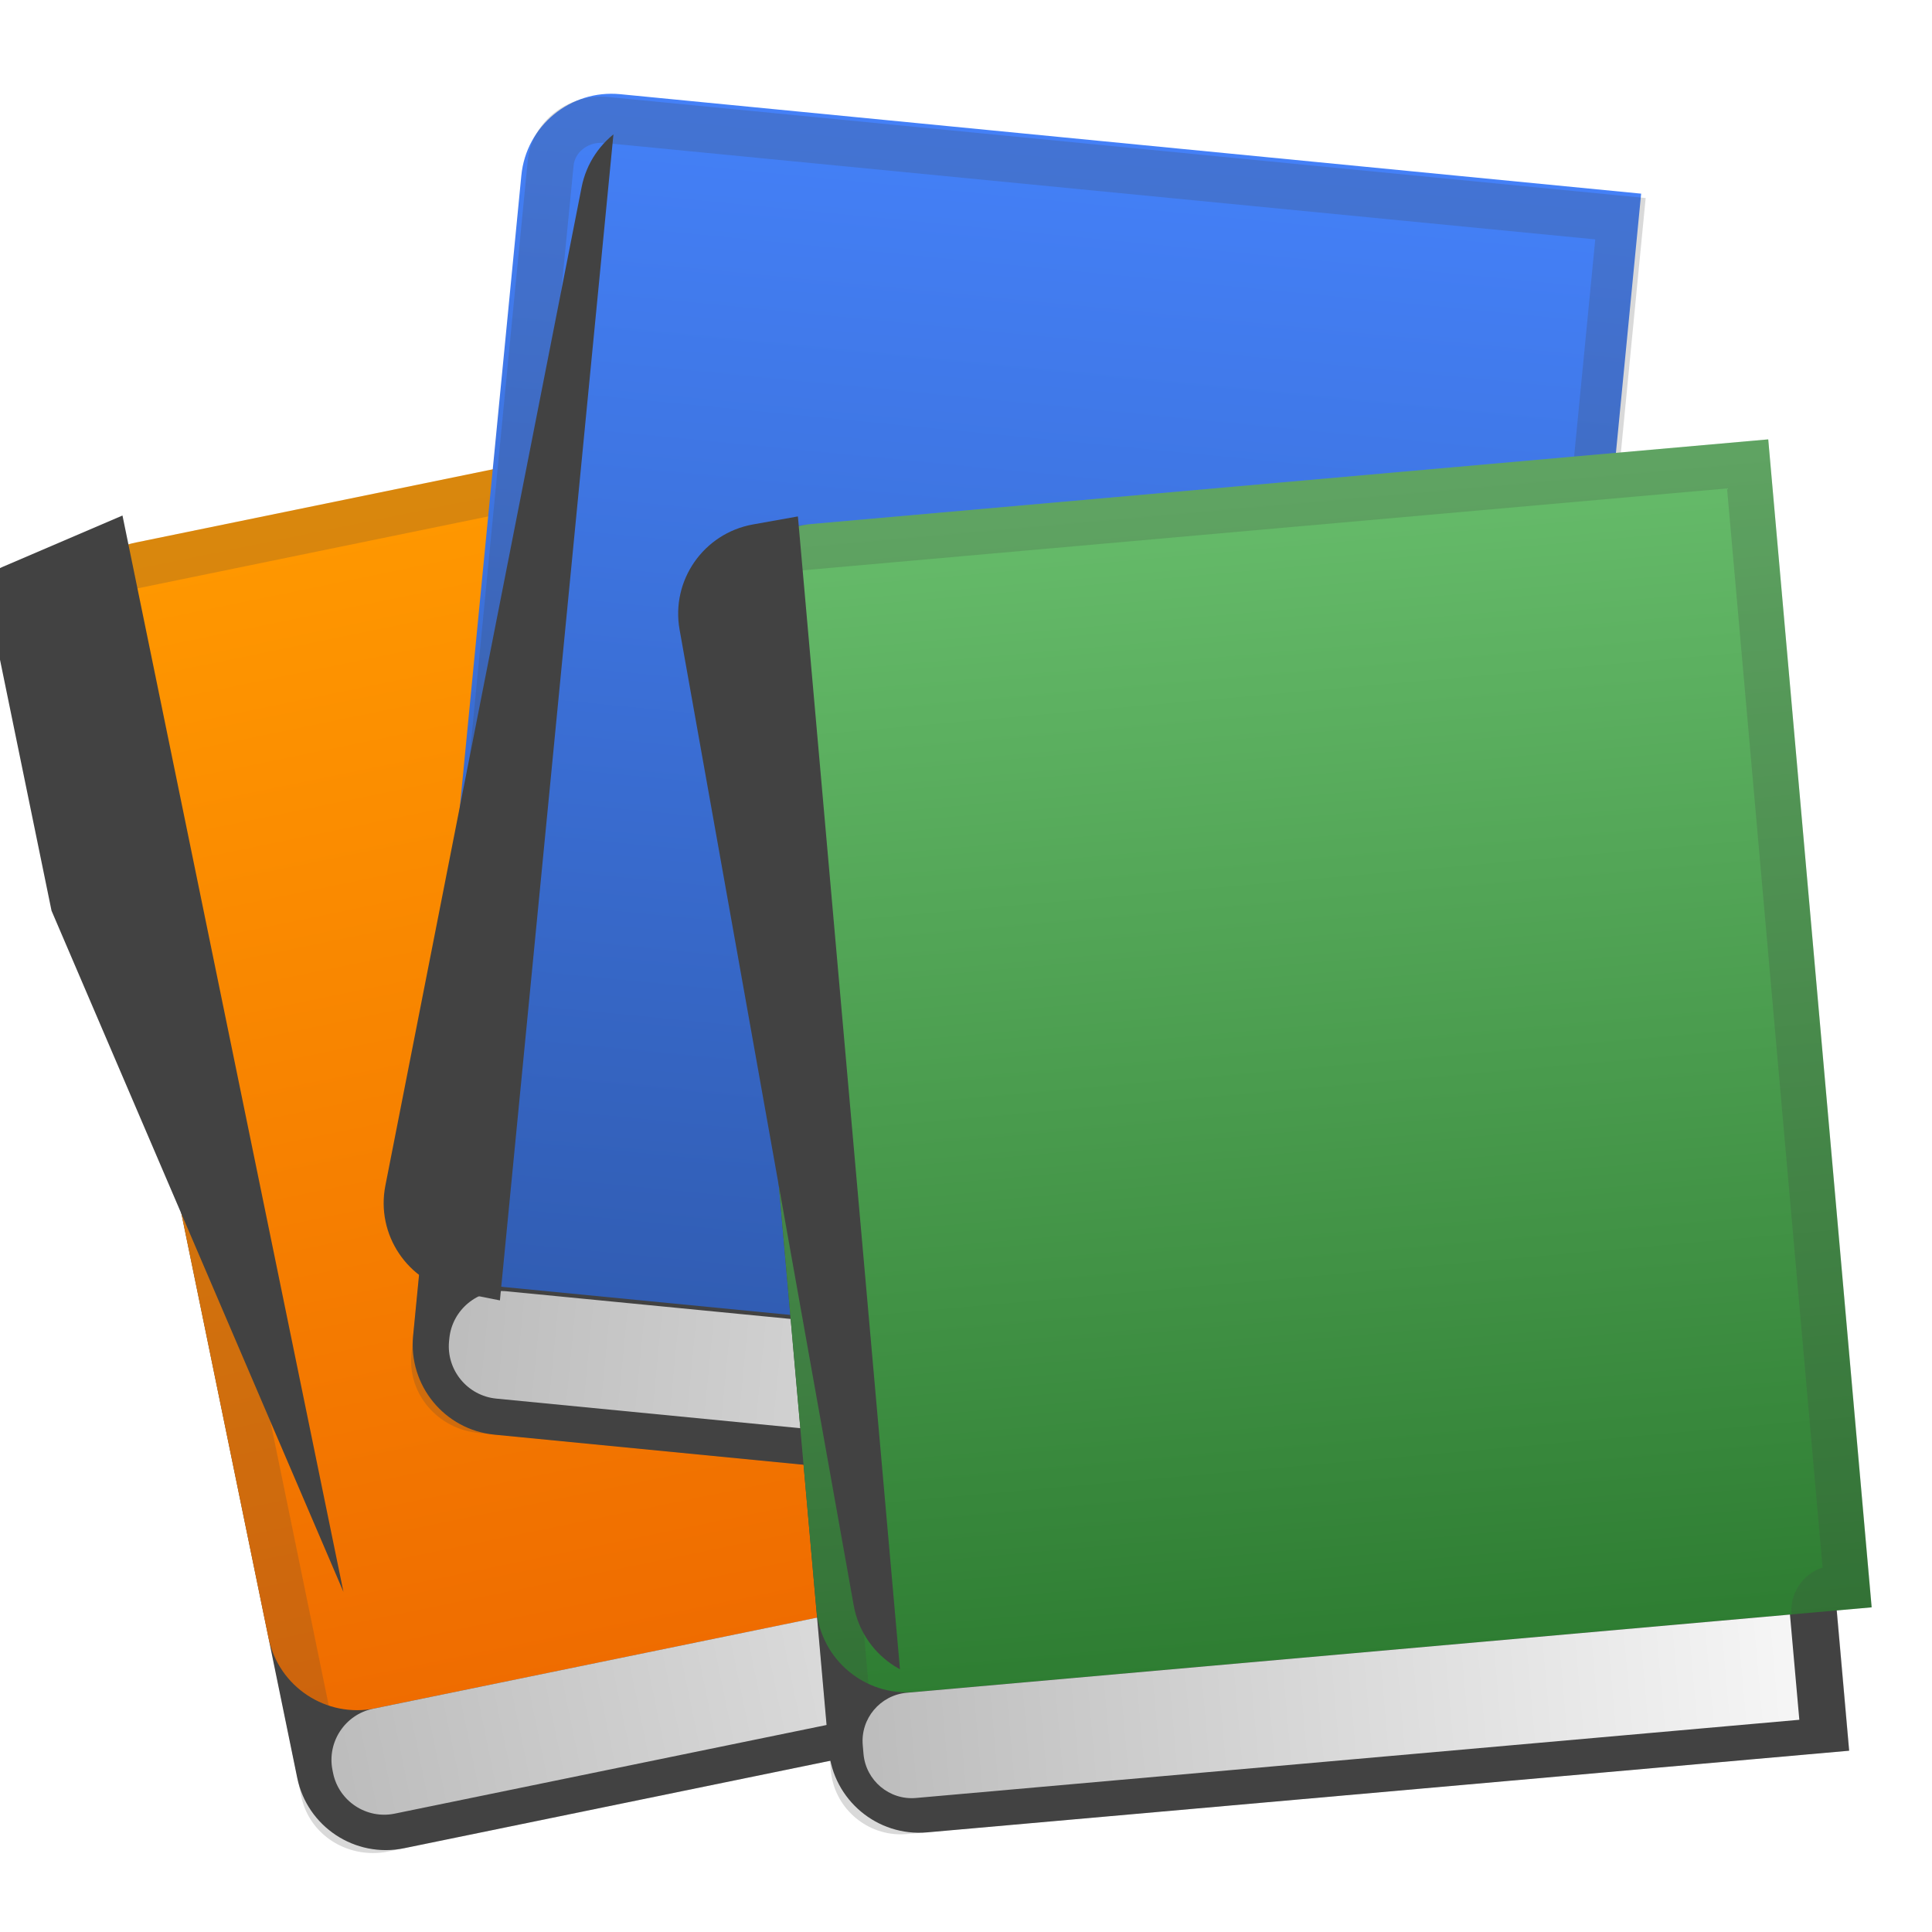
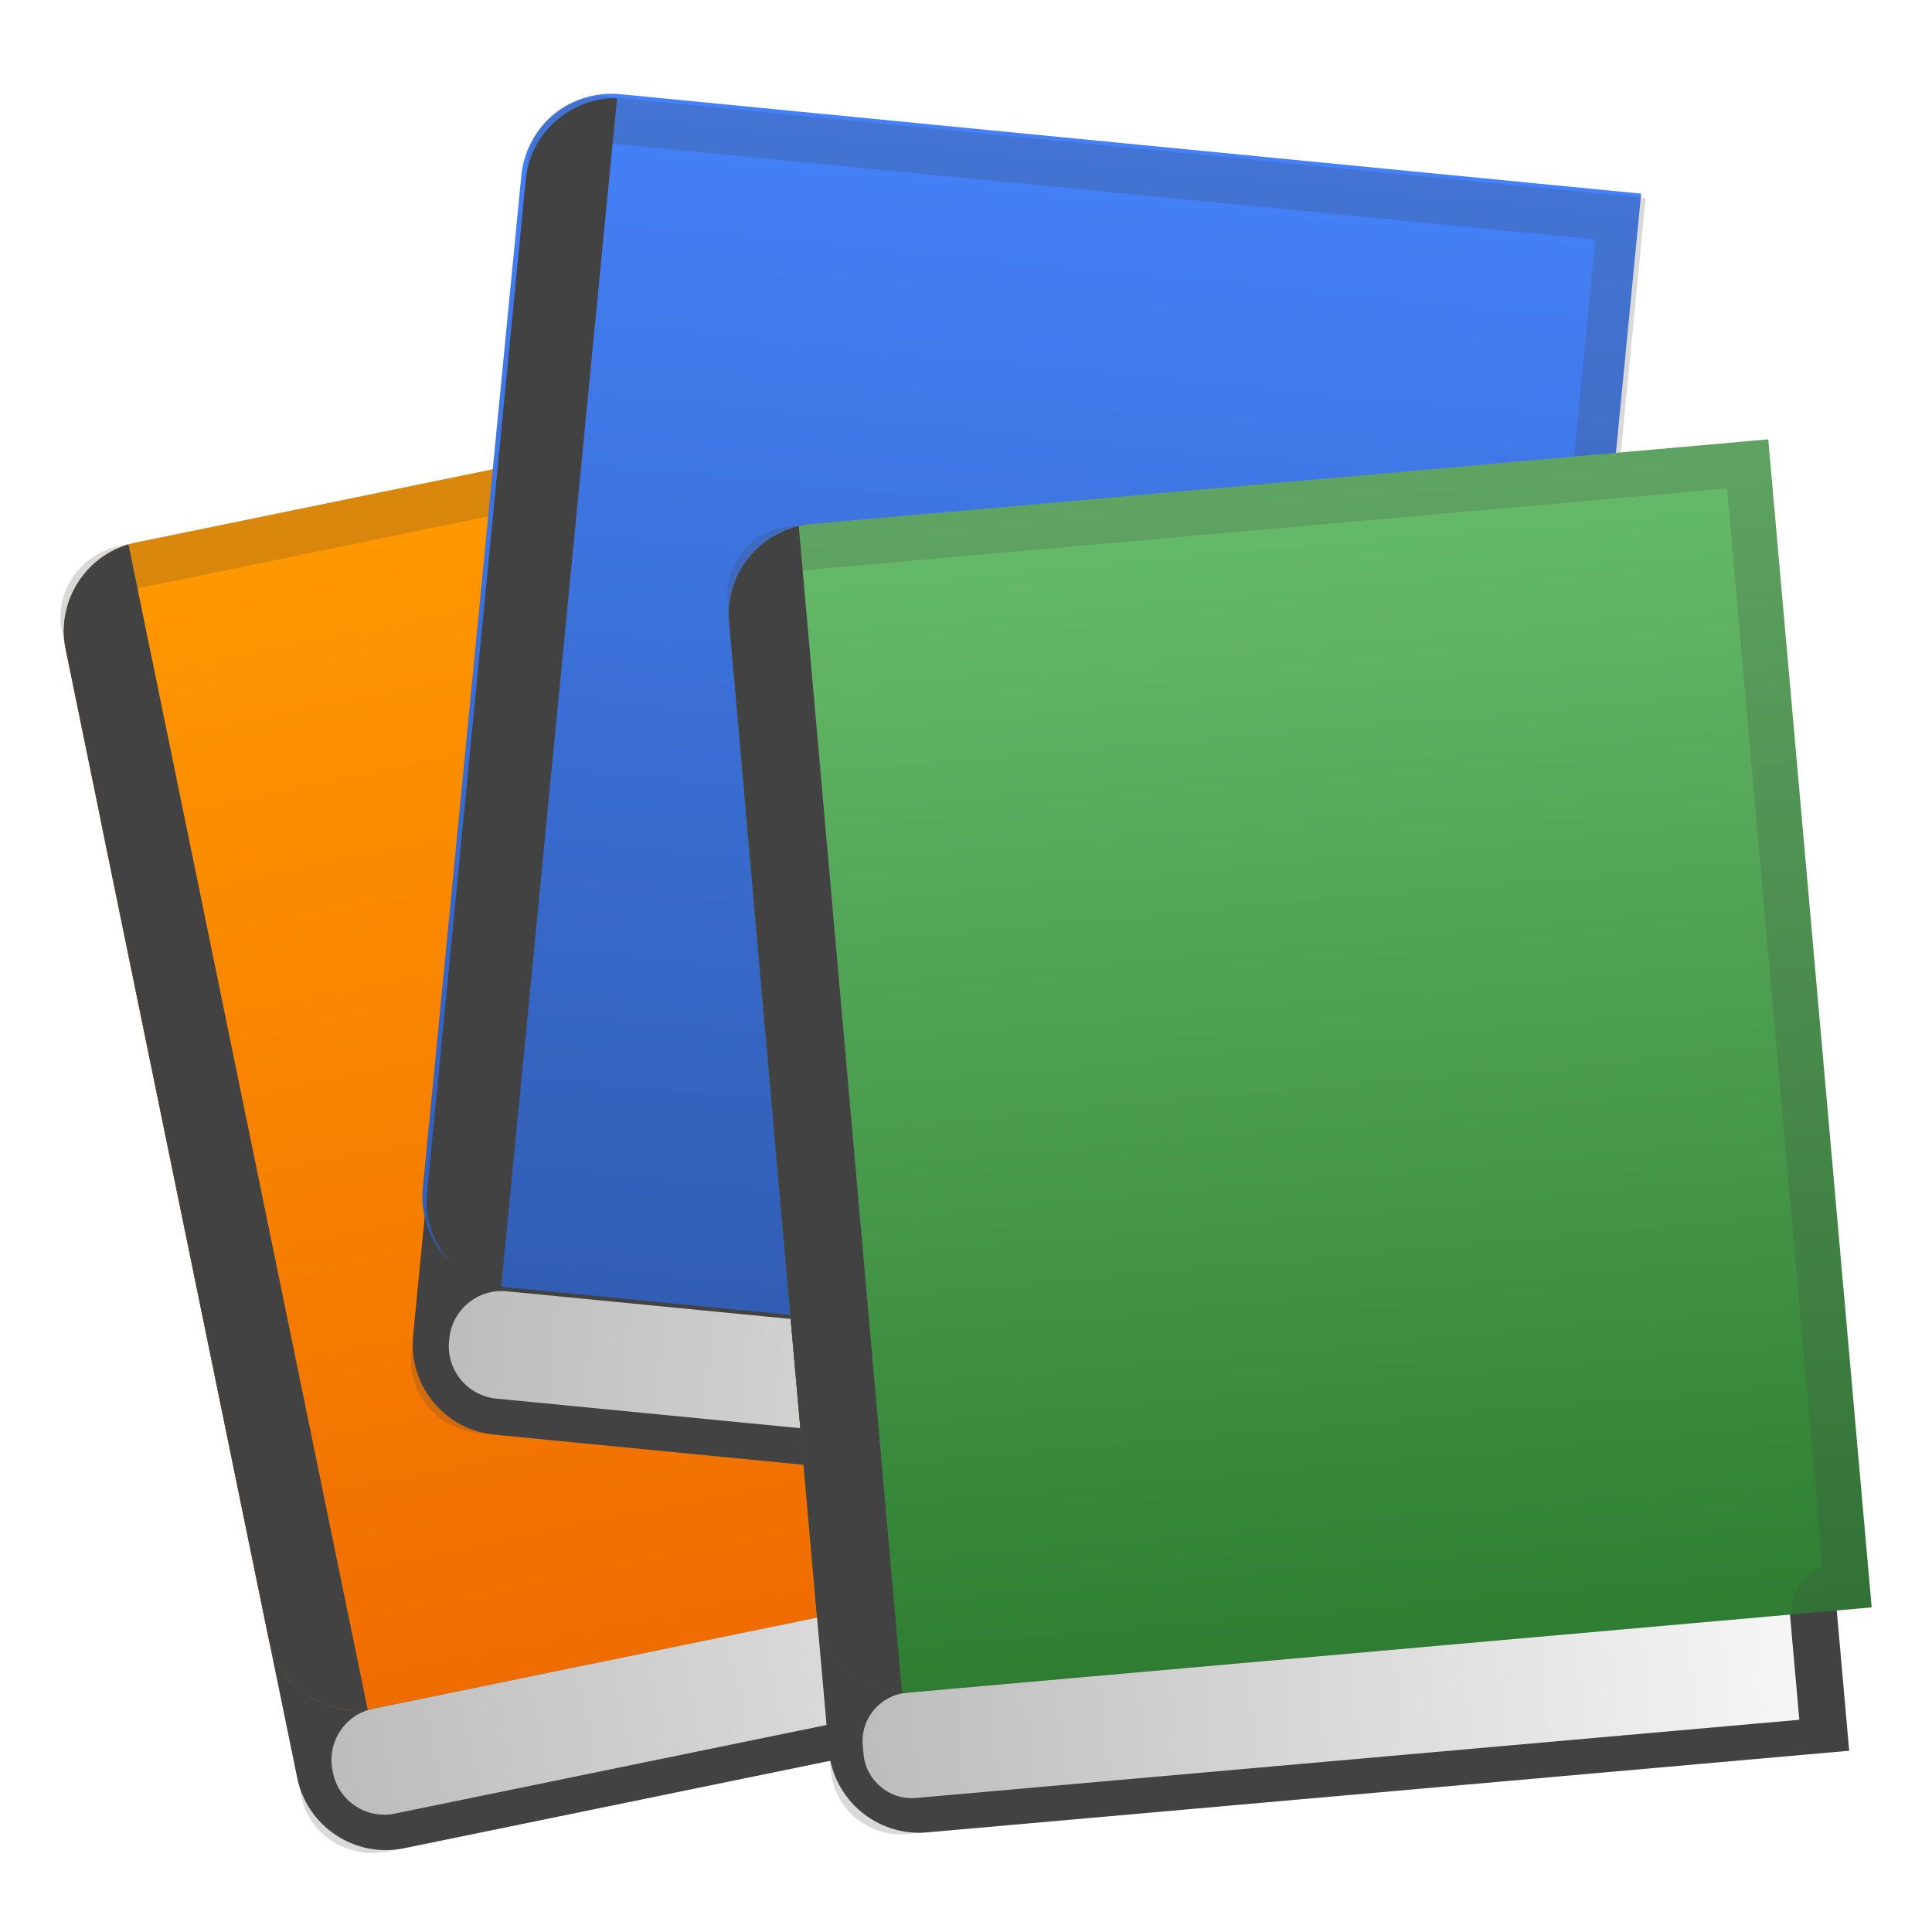
<svg xmlns="http://www.w3.org/2000/svg" xmlns:xlink="http://www.w3.org/1999/xlink" viewBox="0 0 128 128">
  <path d="m90.74 109.32-63.97 13.13c-3.25 0.67-6.42-1.43-7.08-4.67l-12.97-63.18c-0.67-3.25 1.43-6.42 4.67-7.08l63.97-13.13 15.38 74.93z" fill="#424242" />
  <linearGradient id="h" gradientTransform="matrix(.9796 -.2011 .2011 .9796 -13.506 10.845)" gradientUnits="userSpaceOnUse" x1="47.9" x2="47.9" y1="29.308" y2="108.39">
    <stop offset=".008" stop-color="#FF9800" />
    <stop offset="1" stop-color="#EF6C00" />
  </linearGradient>
  <path d="M91.25,99.56l-66.38,13.62c-3.25,0.67-6.42-1.43-7.08-4.67L4.35,43.02 c-0.67-3.25,1.43-6.42,4.67-7.08L75.4,22.32L91.25,99.56z" fill="url(#h)" />
  <g opacity=".2">
    <path d="m73.06 25.86 14.66 71.41c-0.56 0.23-1.04 0.62-1.38 1.13-0.44 0.66-0.59 1.48-0.43 2.25l1.3 6.33-62.07 12.74c-0.14 0.03-0.29 0.04-0.44 0.04-0.89 0-1.65-0.57-1.81-1.35l-1.9-9.27-11.58-56.39-2.38-11.57c-0.19-0.94 0.5-1.87 1.55-2.09l64.48-13.23m2.34-3.54-67.42 13.83c-2.67 0.55-4.41 3.07-3.88 5.63l2.38 11.57 11.58 56.4 1.9 9.27c0.46 2.22 2.47 3.75 4.75 3.75 0.34 0 0.69-0.03 1.04-0.11l65.01-13.34-1.9-9.27 2.41-0.49-15.87-77.24z" fill="#424242" />
  </g>
  <linearGradient id="g" gradientTransform="matrix(.9796 -.2011 .2011 .9796 -13.506 10.845)" gradientUnits="userSpaceOnUse" x1="13.417" x2="79.029" y1="111.51" y2="111.51">
    <stop offset=".01" stop-color="#BDBDBD" />
    <stop offset=".987" stop-color="#F5F5F5" />
  </linearGradient>
  <path d="m87.04 107.66-60.9 12.5c-1.86 0.38-3.69-0.83-4.07-2.68l-0.04-0.2c-0.38-1.86 0.83-3.69 2.68-4.07l60.9-12.5 1.43 6.95z" fill="url(#g)" />
  <defs>
    <path id="f" d="M91.25,99.56l-66.38,13.62c-3.25,0.67-6.42-1.43-7.08-4.67L4.35,43.02c-0.67-3.25,1.43-6.42,4.67-7.08 L75.4,22.32L91.25,99.56z" />
  </defs>
  <clipPath id="e">
    <use xlink:href="#f" />
  </clipPath>
-   <rect clip-path="url(#e)" fill="#424242" height="94.62" transform="matrix(.9796 -.2011 .2011 .9796 -15.887 4.163)" width="9.87" x="7.61" y="32.98" />
+   <polygon clip-path="url(#e)" fill="#424242" points="-1.8,34.94 7.87,32.95 26.9,125.64 16.23,127.63 " />
  <path d="m97.95 101.4-65.19-6.35c-3.3-0.32-5.71-3.26-5.39-6.55l6.3-64.73c0.32-3.3 3.26-5.71 6.55-5.39l65.19 6.35-7.46 76.67z" fill="#424242" />
  <linearGradient id="d" gradientTransform="matrix(1.0341 .1007 -.0969 .9953 4.1404 -6.296)" gradientUnits="userSpaceOnUse" x1="66.384" x2="66.384" y1="9.096" y2="88.734">
    <stop offset=".008" stop-color="#4480F7" />
    <stop offset="1" stop-color="#315DB3" />
  </linearGradient>
  <path d="m101.04 91.86-67.64-6.59c-3.3-0.32-5.71-3.26-5.39-6.55l6.53-67.09c0.32-3.3 3.26-5.71 6.55-5.39l67.64 6.59-7.69 79.03z" fill="url(#d)" />
  <g opacity=".2">
    <path d="m39.84 9.46c0.07 0 0.14 0 0.21 0.01l65.64 6.39-7.11 73c-0.6 0.06-1.17 0.29-1.65 0.68-0.63 0.52-1.02 1.26-1.1 2.07l-0.63 6.44-63.18-6.15c-0.52-0.05-0.99-0.29-1.32-0.67-0.17-0.2-0.45-0.63-0.4-1.21l0.92-9.48 5.62-57.71 1.16-11.84c0.08-0.87 0.87-1.53 1.84-1.53m0-3.06c-2.51 0-4.65 1.83-4.88 4.29l-1.16 11.84-5.62 57.71-0.92 9.48c-0.26 2.62 1.74 4.96 4.46 5.22l66.23 6.45 0.92-9.48 2.46 0.24 7.7-79.03-68.69-6.69c-0.17-0.02-0.34-0.03-0.5-0.03z" fill="#424242" />
  </g>
  <linearGradient id="c" gradientTransform="matrix(1.0341 .1007 -.0969 .9953 4.1404 -6.296)" gradientUnits="userSpaceOnUse" x1="33.414" x2="96.738" y1="92.135" y2="92.135">
    <stop offset=".01" stop-color="#BDBDBD" />
    <stop offset=".987" stop-color="#F5F5F5" />
  </linearGradient>
  <path d="m94.9 98.7-62.03-6.04c-1.9-0.19-3.3-1.89-3.12-3.79l0.02-0.2c0.19-1.9 1.89-3.3 3.79-3.12l62.03 6.04-0.69 7.11z" fill="url(#c)" />
  <defs>
    <path id="b" d="m101.33 92.15-67.64-6.59c-3.3-0.32-5.71-3.26-5.39-6.55l6.53-67.09c0.32-3.3 3.26-5.71 6.55-5.39l67.64 6.59-7.69 79.03z" />
  </defs>
  <clipPath id="a">
    <use xlink:href="#b" />
  </clipPath>
-   <rect clip-path="url(#a)" fill="#424242" height="95.29" transform="matrix(.9953 .0969 -.0969 .9953 5.0209 -2.8308)" width="9.9" x="26.69" y="2.61" />
+   <polygon clip-path="url(#a)" fill="#424242" points="31.33,2.35 41.19,3.31 31.95,98.15 21.1,97.2 " />
  <path d="m122.51 115.99-61.09 5.41c-3.3 0.29-6.21-2.15-6.51-5.45l-5.59-63.13c-0.29-3.3 2.15-6.21 5.45-6.51l61.09-5.41 6.65 75.09z" fill="#424242" />
  <linearGradient id="l" gradientTransform="matrix(.9961 -.0882 .0882 .9961 -5.6555 7.9061)" gradientUnits="userSpaceOnUse" x1="85.63" x2="85.63" y1="32.142" y2="110.06">
    <stop offset=".008" stop-color="#66BB6A" />
    <stop offset="1" stop-color="#2E7D32" />
  </linearGradient>
  <path d="m124 106.49-63.4 5.61c-3.3 0.29-6.21-2.15-6.51-5.45l-5.79-65.42c-0.29-3.3 2.15-6.21 5.45-6.51l63.4-5.61 6.85 77.38z" fill="url(#l)" />
  <g opacity=".2">
    <path d="m114.42 32.36 6.33 71.49c-1.3 0.42-2.18 1.7-2.06 3.12l0.56 6.3-59.43 5.26c-0.05 0-0.1 0.01-0.15 0.01-0.85 0-1.57-0.67-1.65-1.52l-0.82-9.29-5-56.51-1.03-11.59c-0.08-0.91 0.6-1.72 1.51-1.8l61.74-5.47m2.73-3.25-64.73 5.73c-2.56 0.23-4.46 2.49-4.23 5.05l1.03 11.59 5 56.51 0.82 9.29c0.21 2.42 2.25 4.25 4.64 4.25 0.14 0 0.28-0.01 0.42-0.02l62.42-5.53-0.82-9.29 2.31-0.2-6.86-77.38z" fill="#424242" />
  </g>
  <linearGradient id="k" gradientTransform="matrix(.9961 -.0882 .0882 .9961 -5.6555 7.9061)" gradientUnits="userSpaceOnUse" x1="53.068" x2="115.02" y1="113.14" y2="113.14">
    <stop offset=".01" stop-color="#BDBDBD" />
    <stop offset=".987" stop-color="#F5F5F5" />
  </linearGradient>
  <path d="m119.21 113.94-58.52 5.18c-1.76 0.16-3.32-1.15-3.48-2.91l-0.05-0.58c-0.16-1.76 1.15-3.32 2.91-3.48l58.52-5.18 0.62 6.97z" fill="url(#k)" />
  <defs>
    <path id="j" d="m124 106.49-63.4 5.61c-3.3 0.29-6.21-2.15-6.51-5.45l-5.79-65.42c-0.29-3.3 2.15-6.21 5.45-6.51l63.4-5.61 6.85 77.38z" />
  </defs>
  <clipPath id="i">
    <use xlink:href="#j" />
  </clipPath>
-   <rect clip-path="url(#i)" fill="#424242" height="93.23" transform="matrix(.9961 -.0882 .0882 .9961 -6.7246 4.903)" width="9.32" x="47.45" y="31.93" />
+   <polygon clip-path="url(#i)" fill="#424242" points="43.36,32.52 52.64,31.7 60.86,124.57 50.58,125.39 " />
</svg>
